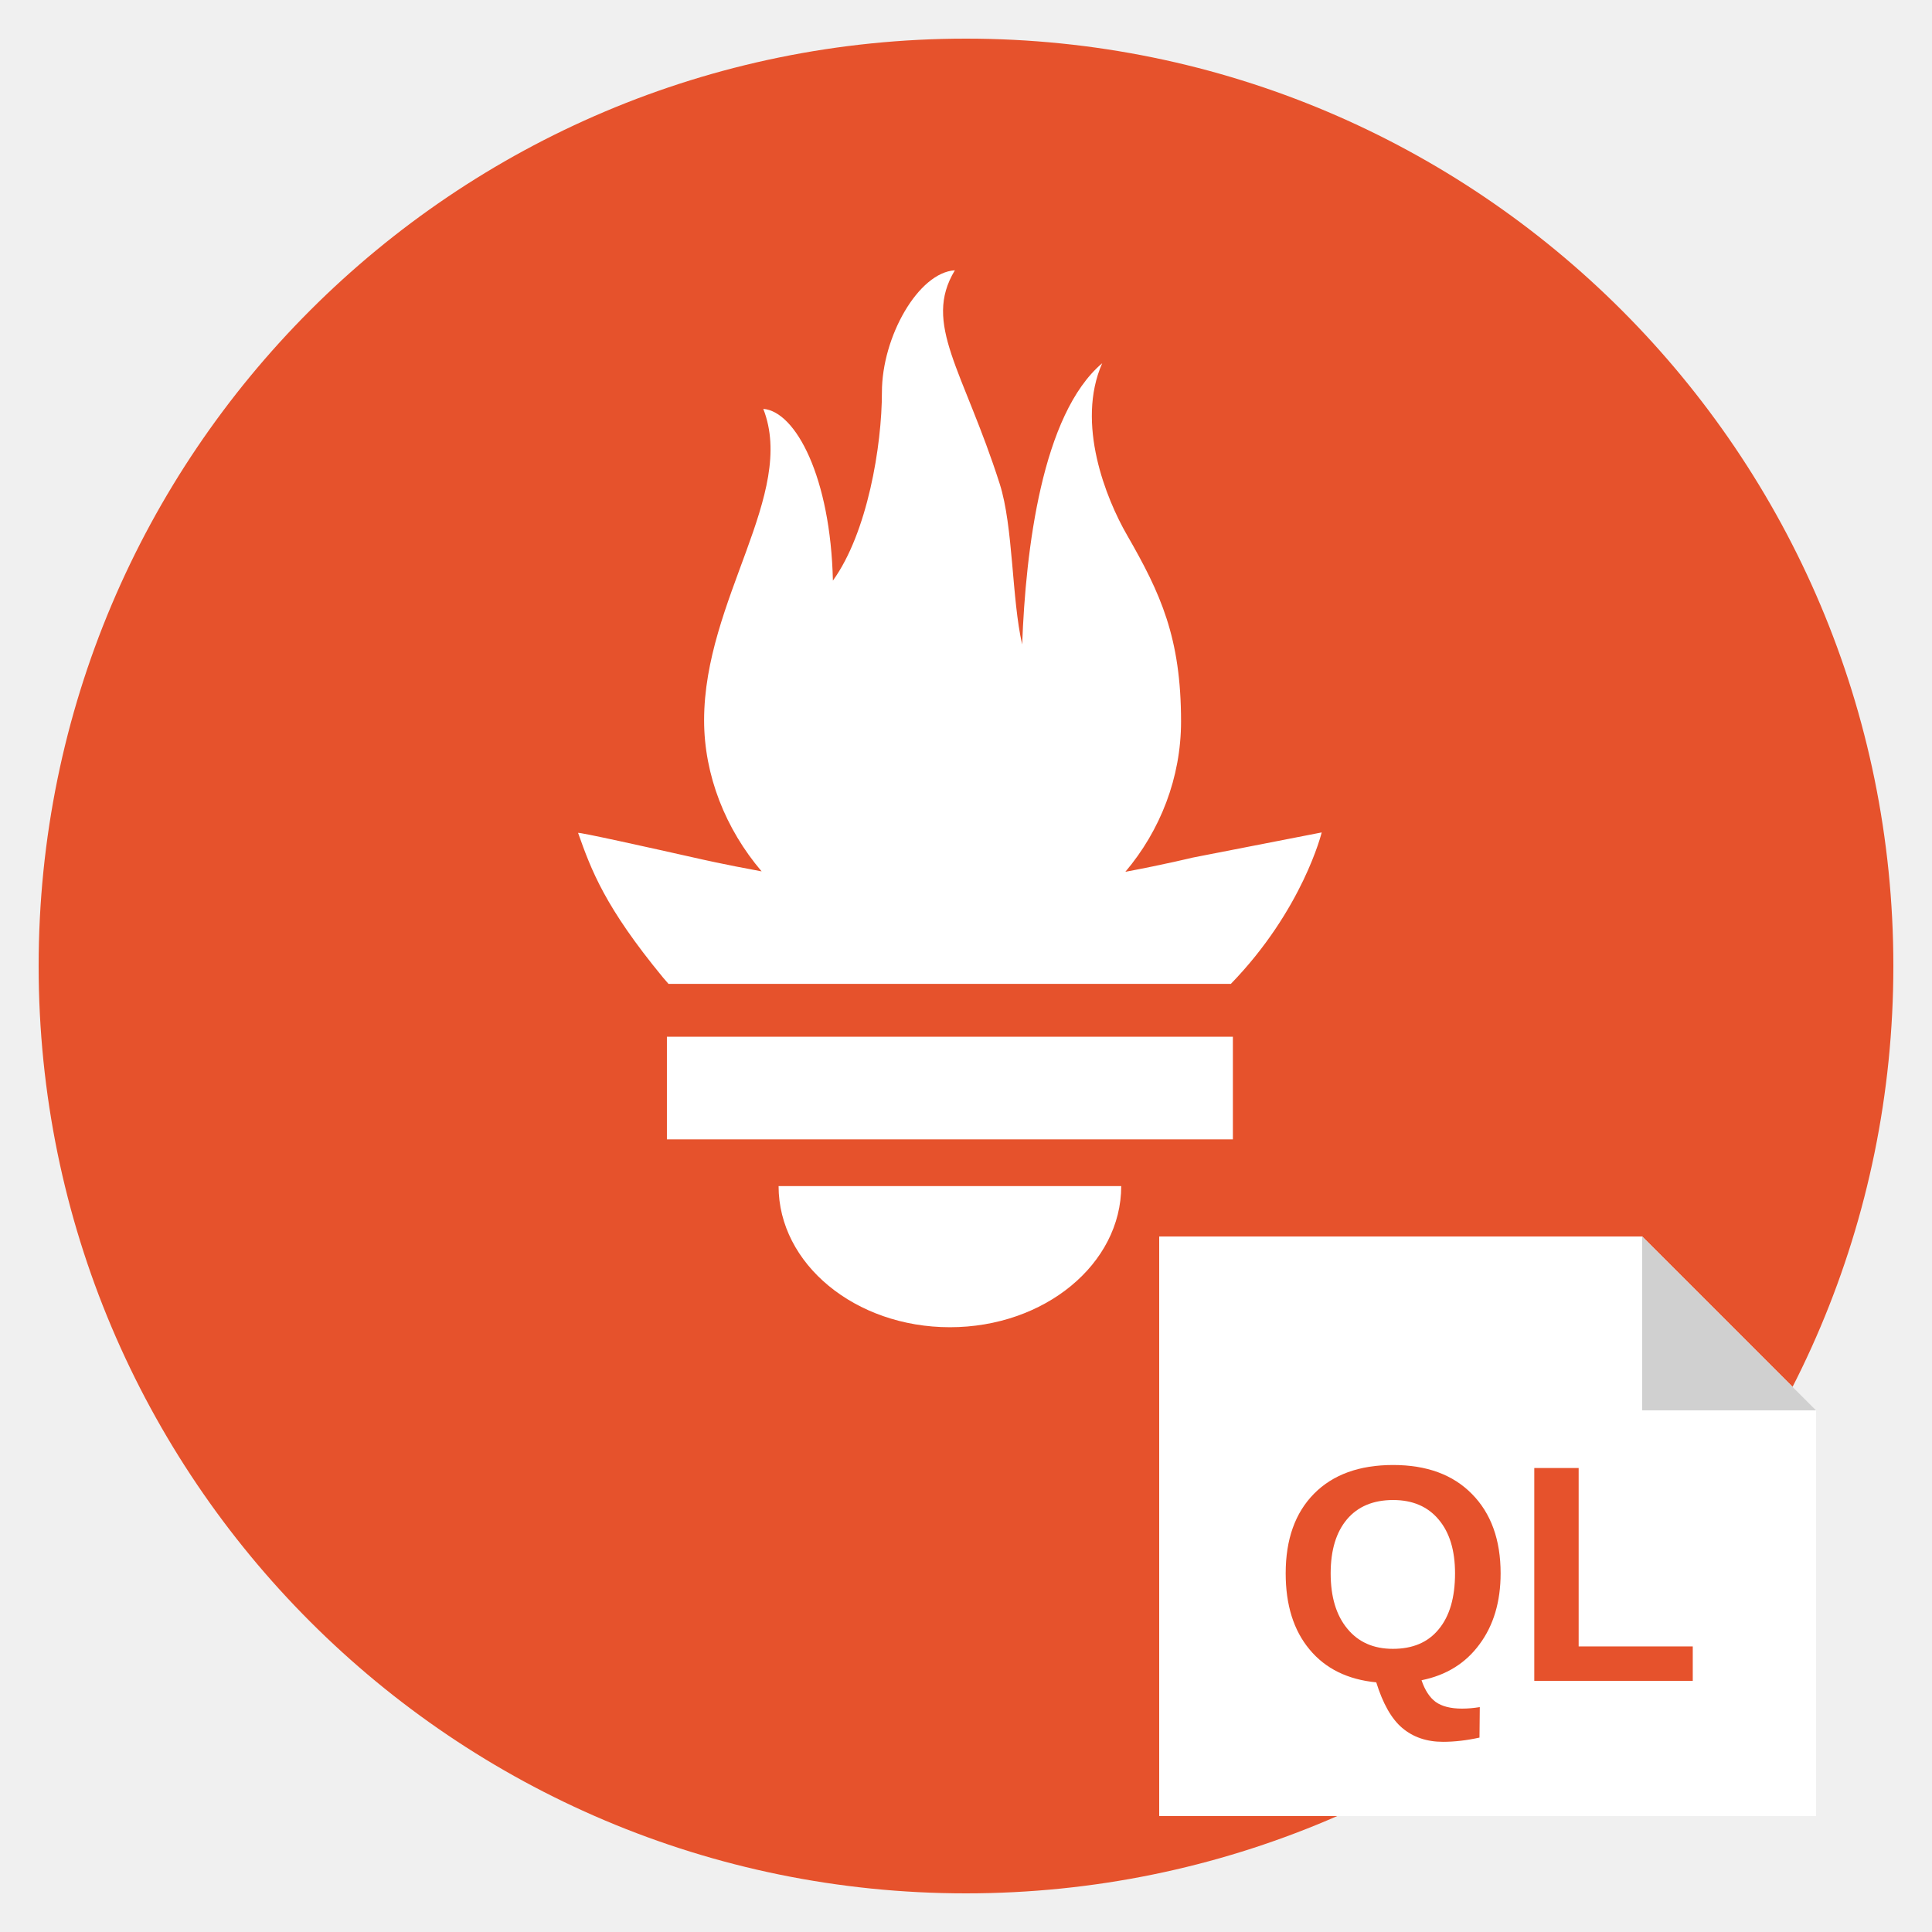
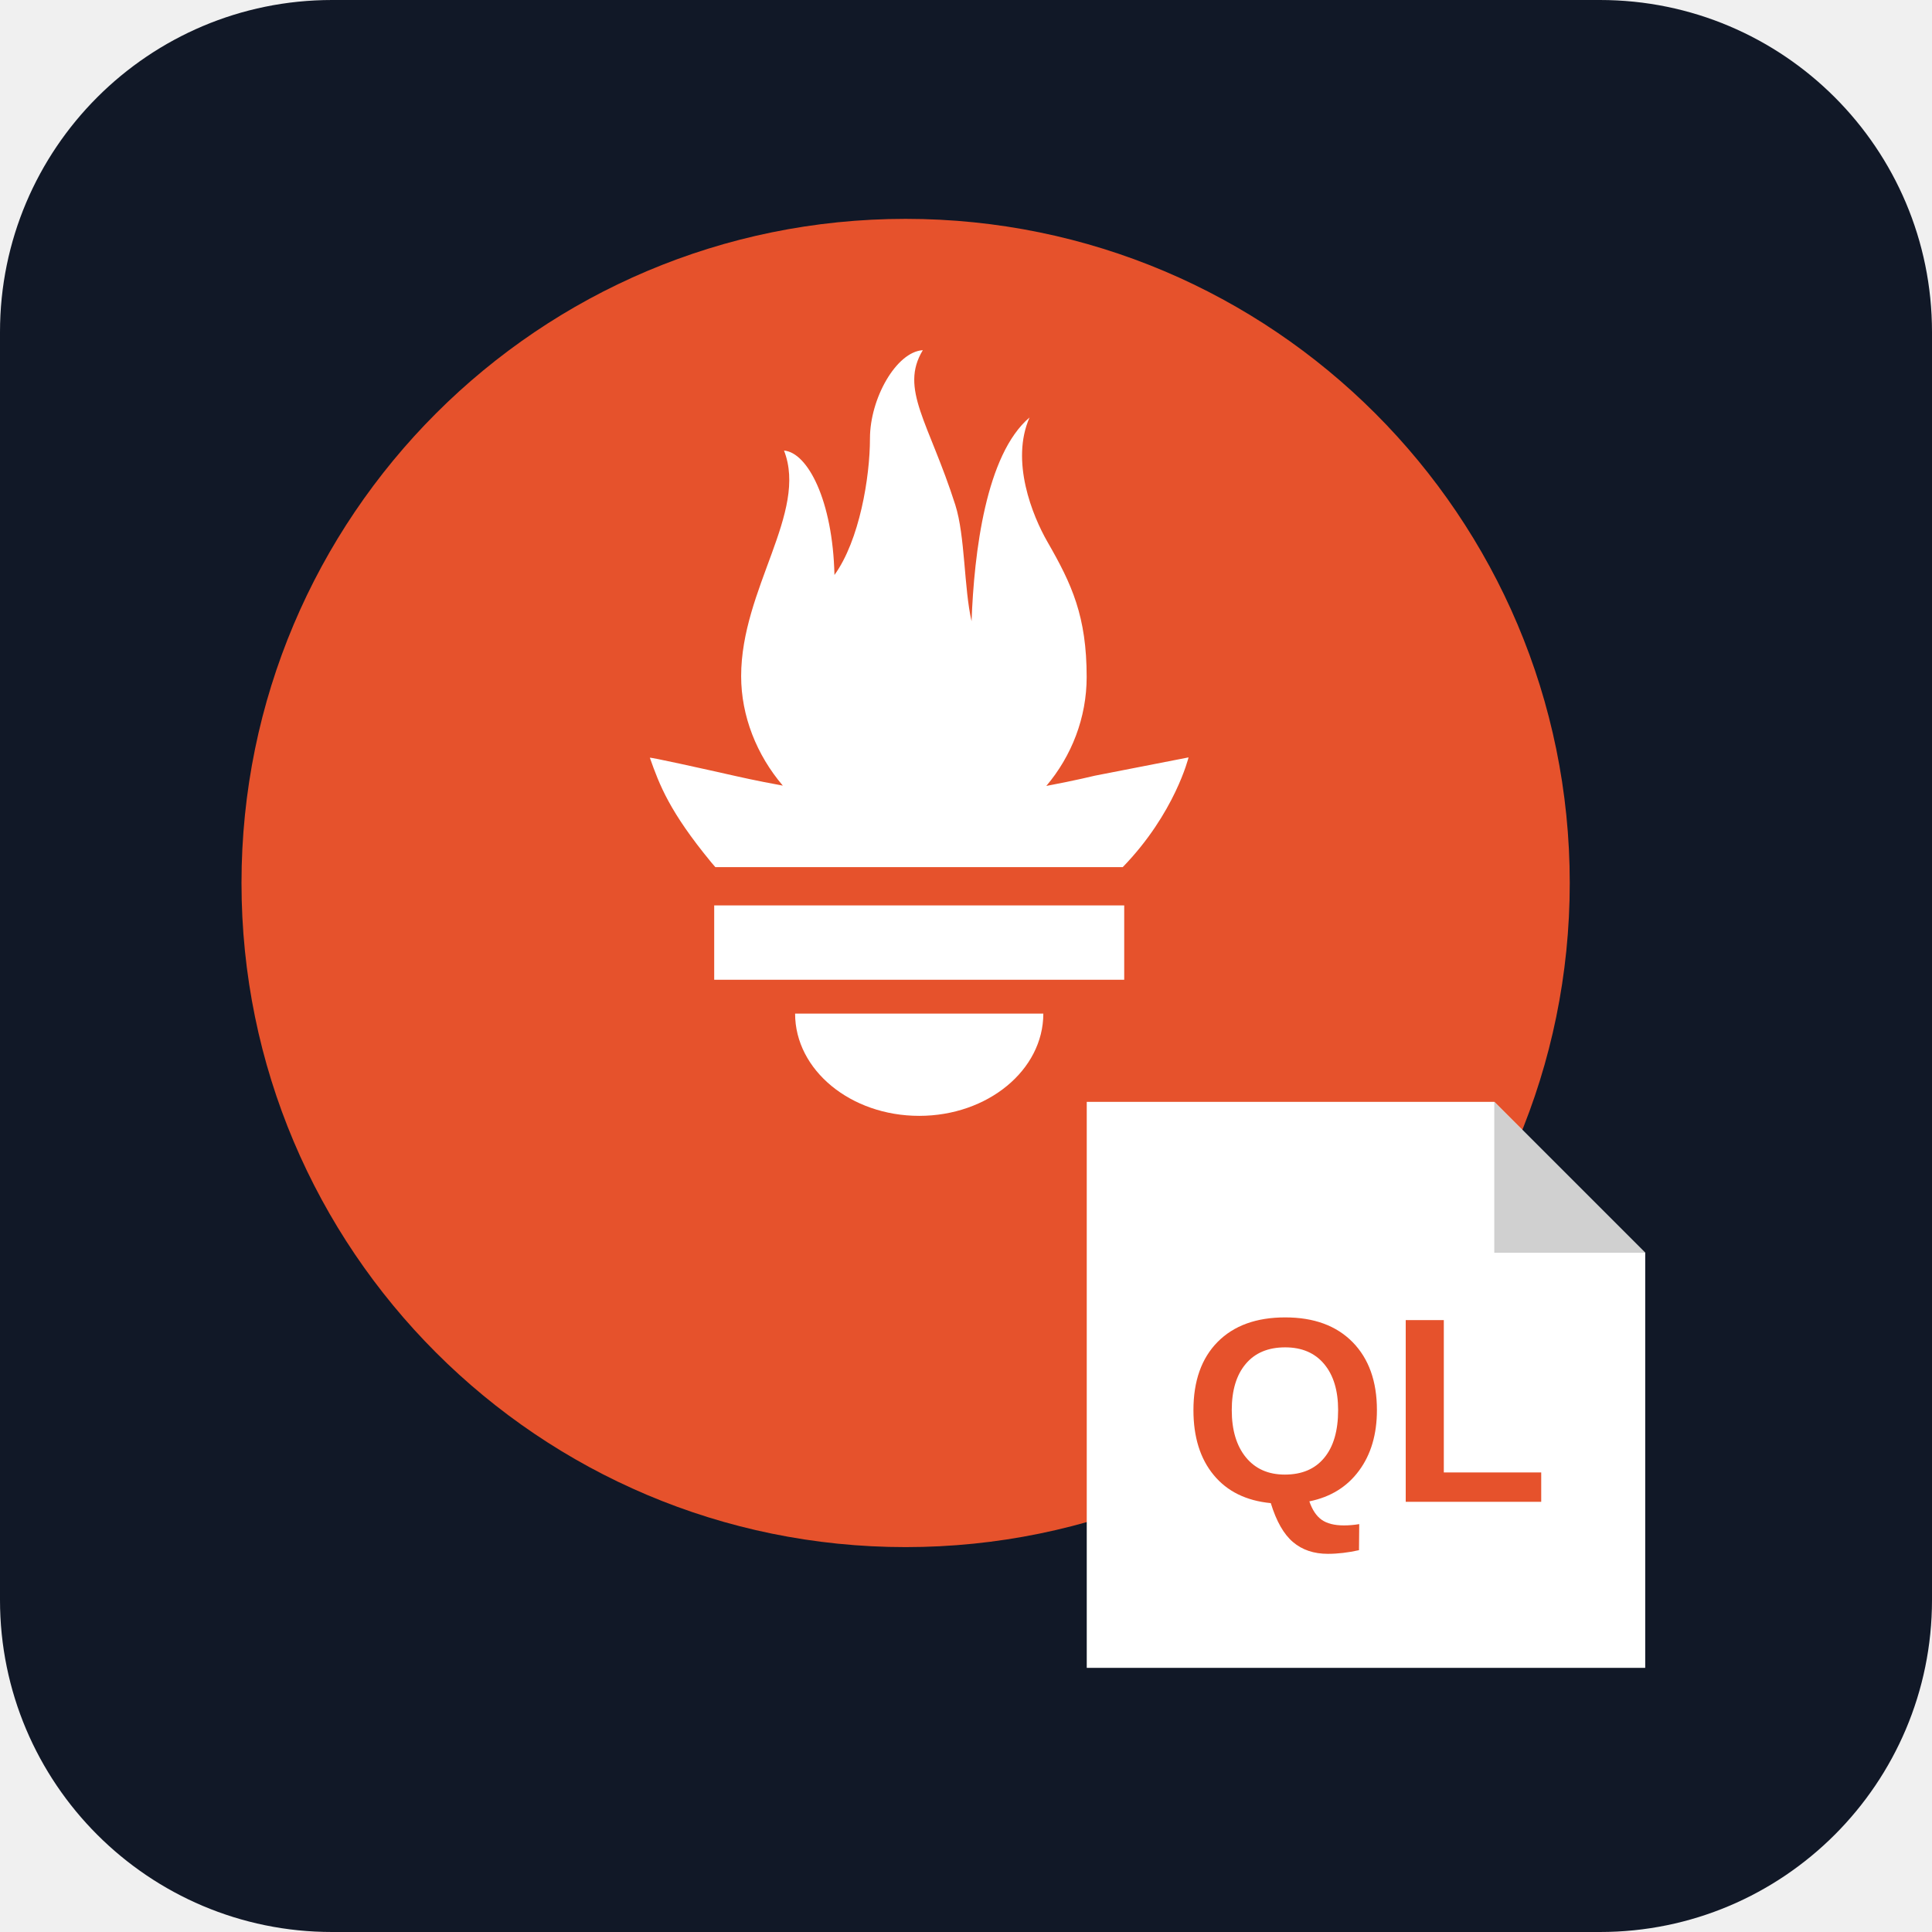
- <svg xmlns="http://www.w3.org/2000/svg" viewBox="0 0 100 100">
-   <circle cx="50" cy="50" r="48" fill="#e6522c" />
-   <g transform="translate(18, 10) scale(0.55)">
-     <path fill="#ffffff" d="M 56.667,106.722 c -8.904,0 -16.123,-5.948 -16.123,-13.283 H 72.79 c 0,7.334 -7.219,13.283 -16.123,13.283 z M 83.297,89.04 H 30.034 V 79.382 H 83.298 V 89.04 Z M 83.106,74.411 H 30.186 C 30.01,74.208 29.83,74.008 29.66,73.802 24.208,67.182 22.924,63.726 21.677,60.204 c -0.021,-0.116 6.611,1.355 11.314,2.413 0,0 2.42,0.56 5.958,1.205 -3.397,-3.982 -5.414,-9.044 -5.414,-14.218 0,-11.359 8.712,-21.285 5.569,-29.308 3.059,0.249 6.331,6.456 6.552,16.161 3.252,-4.494 4.613,-12.701 4.613,-17.733 0,-5.21 3.433,-11.262 6.867,-11.469 -3.061,5.045 0.793,9.37 4.219,20.099 1.285,4.03 1.121,10.812 2.113,15.113 C 63.797,33.534 65.333,20.800 71,16 c -2.5,5.667 0.37,12.758 2.333,16.167 3.167,5.5 5.087,9.667 5.087,17.548 0,5.284 -1.951,10.259 -5.242,14.148 3.742,-0.702 6.326,-1.335 6.326,-1.335 l 12.152,-2.371 c 10e-4,-10e-4 -1.765,7.261 -8.55,14.254 z" />
+ <svg xmlns="http://www.w3.org/2000/svg" viewBox="0 0 256 256" role="img" aria-label="PromQL icon candidate 9">
+   <rect width="256" height="256" rx="44" fill="#111827" />
+   <circle cx="120" cy="117" r="88" fill="#e6522c" />
+   <g transform="translate(64 39) scale(1.02)">
+     <path fill="#ffffff" d="M56.667 106.722c-8.904 0-16.123-5.948-16.123-13.283H72.79c0 7.334-7.219 13.283-16.123 13.283zM83.297 89.04H30.034v-9.658h53.264v9.658zM83.106 74.411h-52.92c-.176-.203-.356-.403-.526-.609-5.452-6.62-6.736-10.076-7.983-13.598-.021-.116 6.611 1.355 11.314 2.413 0 0 2.42.56 5.958 1.205-3.397-3.982-5.414-9.044-5.414-14.218 0-11.359 8.712-21.285 5.569-29.308 3.059.249 6.331 6.456 6.552 16.161 3.252-4.494 4.613-12.701 4.613-17.733 0-5.21 3.433-11.262 6.867-11.469-3.061 5.045.793 9.37 4.219 20.099 1.285 4.03 1.121 10.812 2.113 15.113.329-8.933 1.865-21.667 7.532-26.467-2.5 5.667.37 12.758 2.333 16.167 3.167 5.5 5.087 9.667 5.087 17.548 0 5.284-1.951 10.259-5.242 14.148 3.742-.702 6.326-1.335 6.326-1.335l12.152-2.371c.001-.001-1.765 7.261-8.55 14.254z" />
  </g>
-   <g transform="translate(60, 64)">
-     <path d="M 0,0 L 25,0 L 34,9 L 34,30 L 0,30 Z" fill="#ffffff" />
-     <path d="M 25,0 L 25,9 L 34,9 Z" fill="#d0d0d0" />
-     <text x="17" y="23" font-family="Arial, sans-serif" font-weight="bold" font-size="16" text-anchor="middle" fill="#e6522c">QL</text>
+   <g transform="translate(144 146)">
+     <path d="M0 0h54l20 20v55H0z" fill="#ffffff" />
+     <path d="M54 0v20h20z" fill="#d0d0d0" />
+     <text x="37" y="53" font-family="Arial, sans-serif" font-weight="700" font-size="35" text-anchor="middle" fill="#e6522c">QL</text>
  </g>
</svg>
